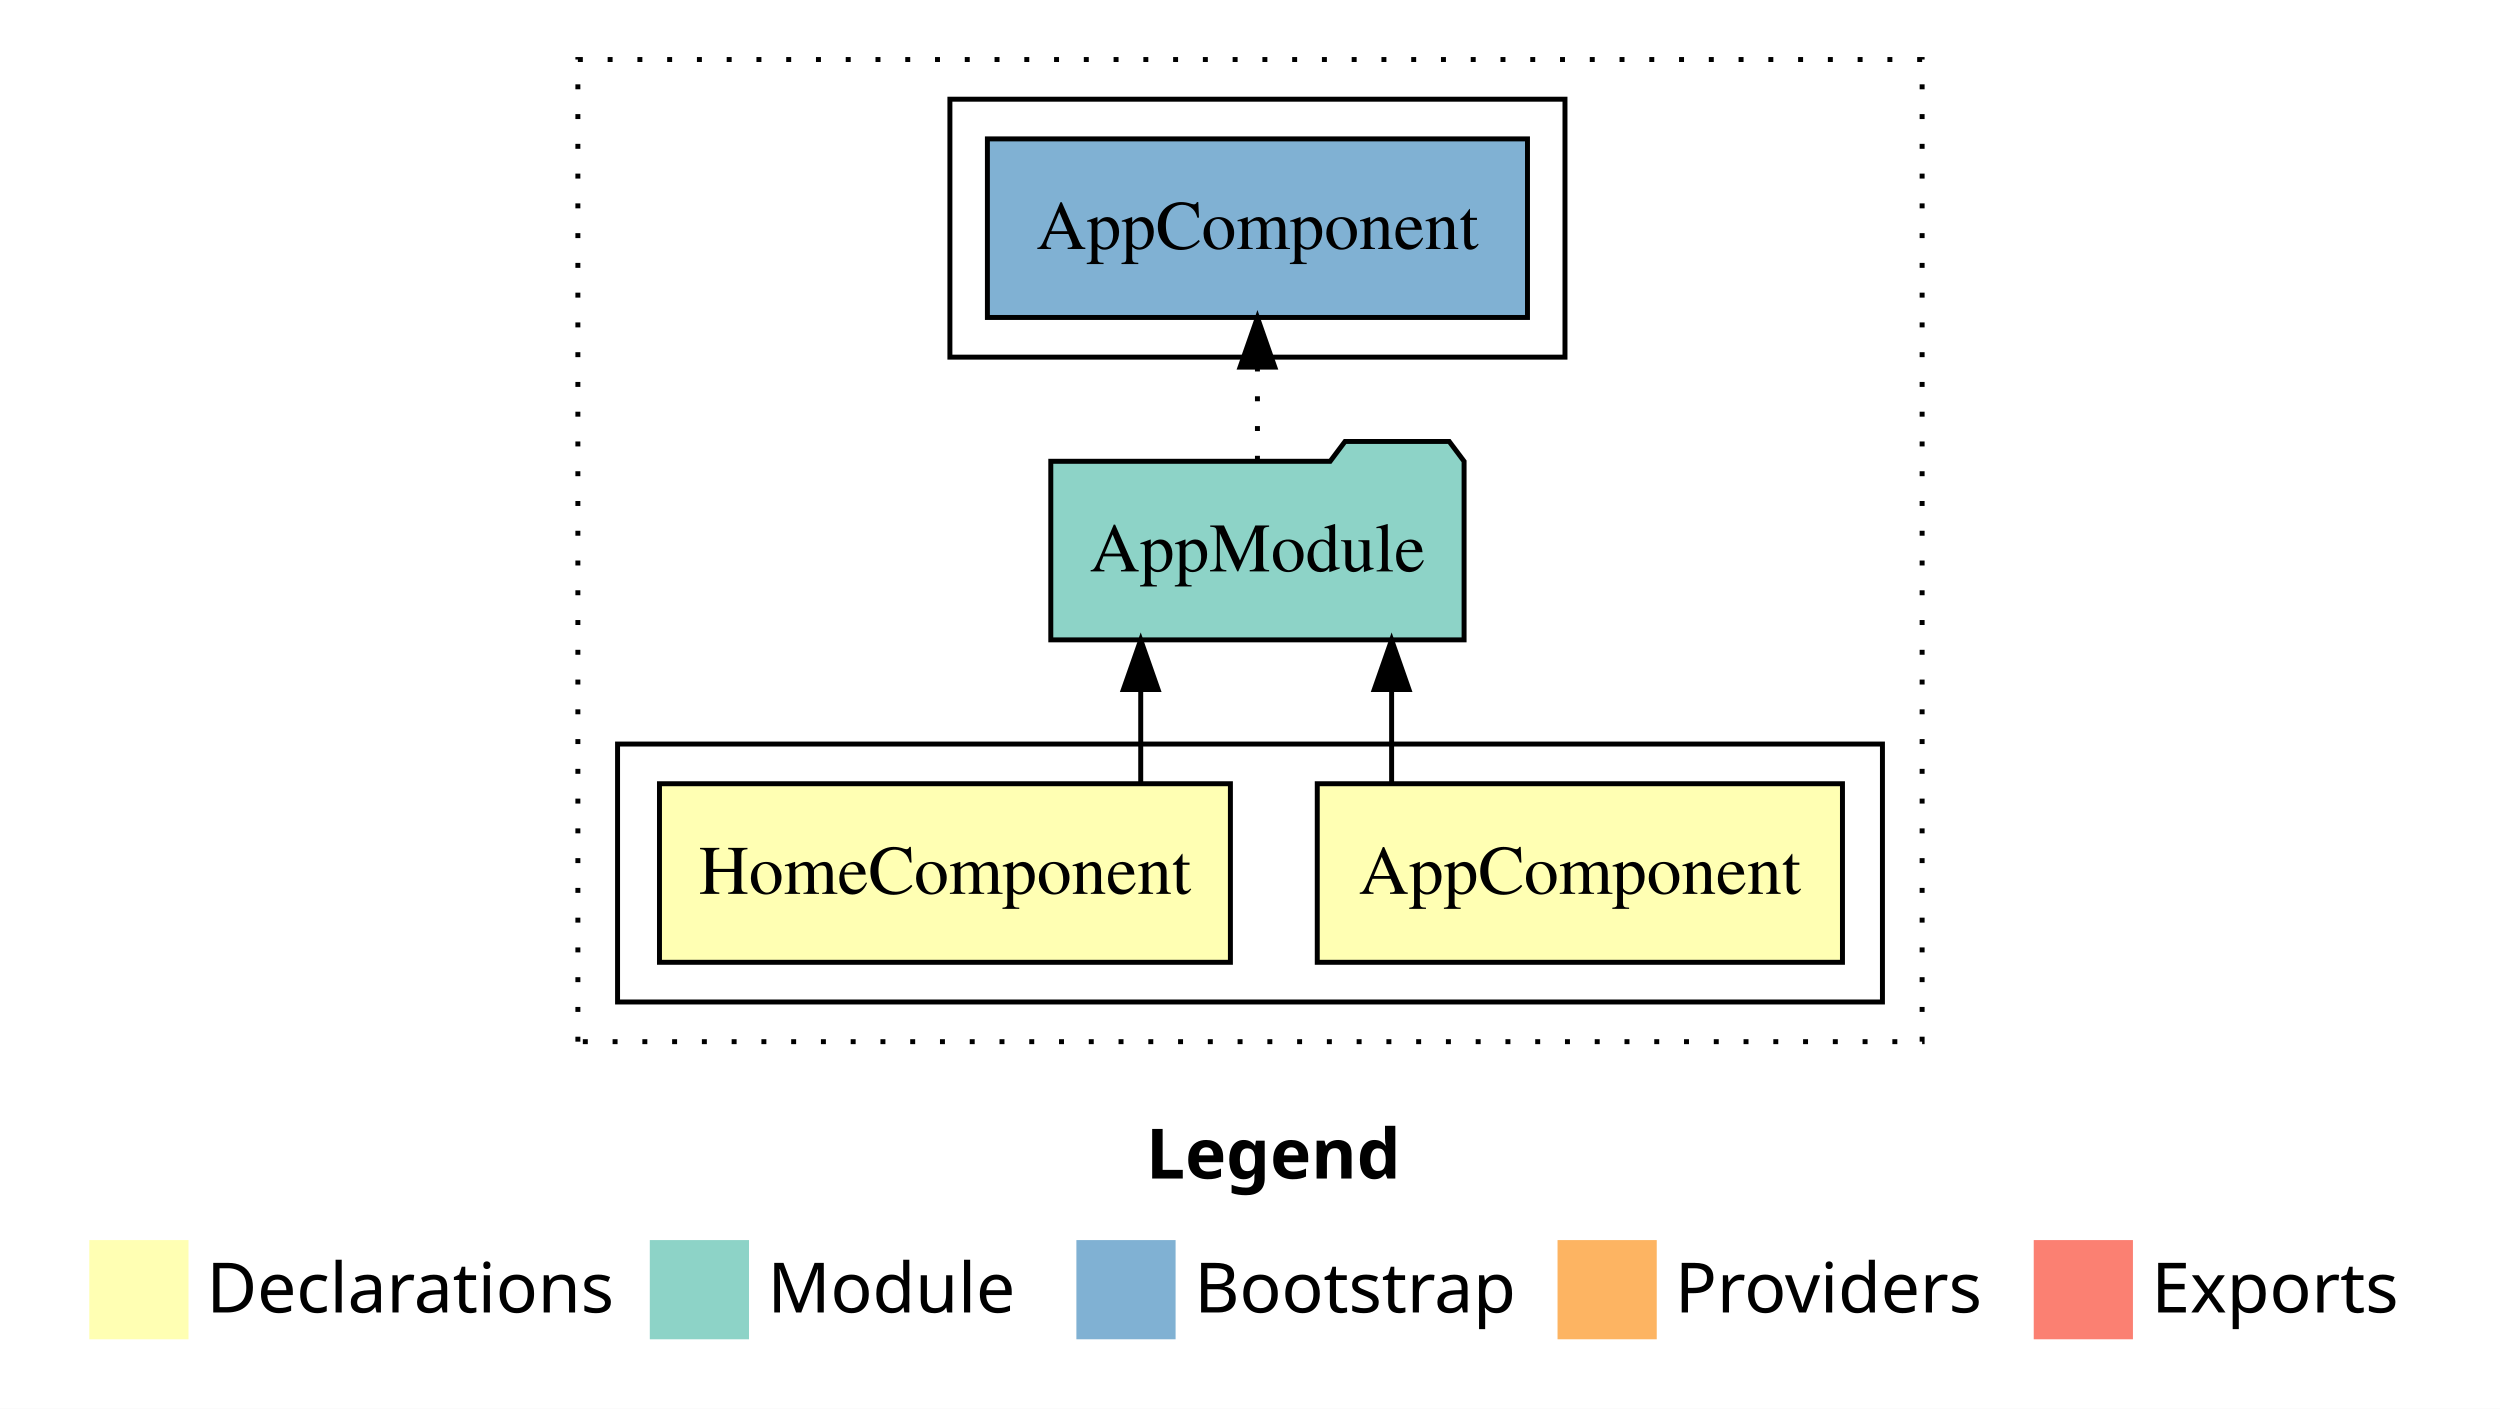
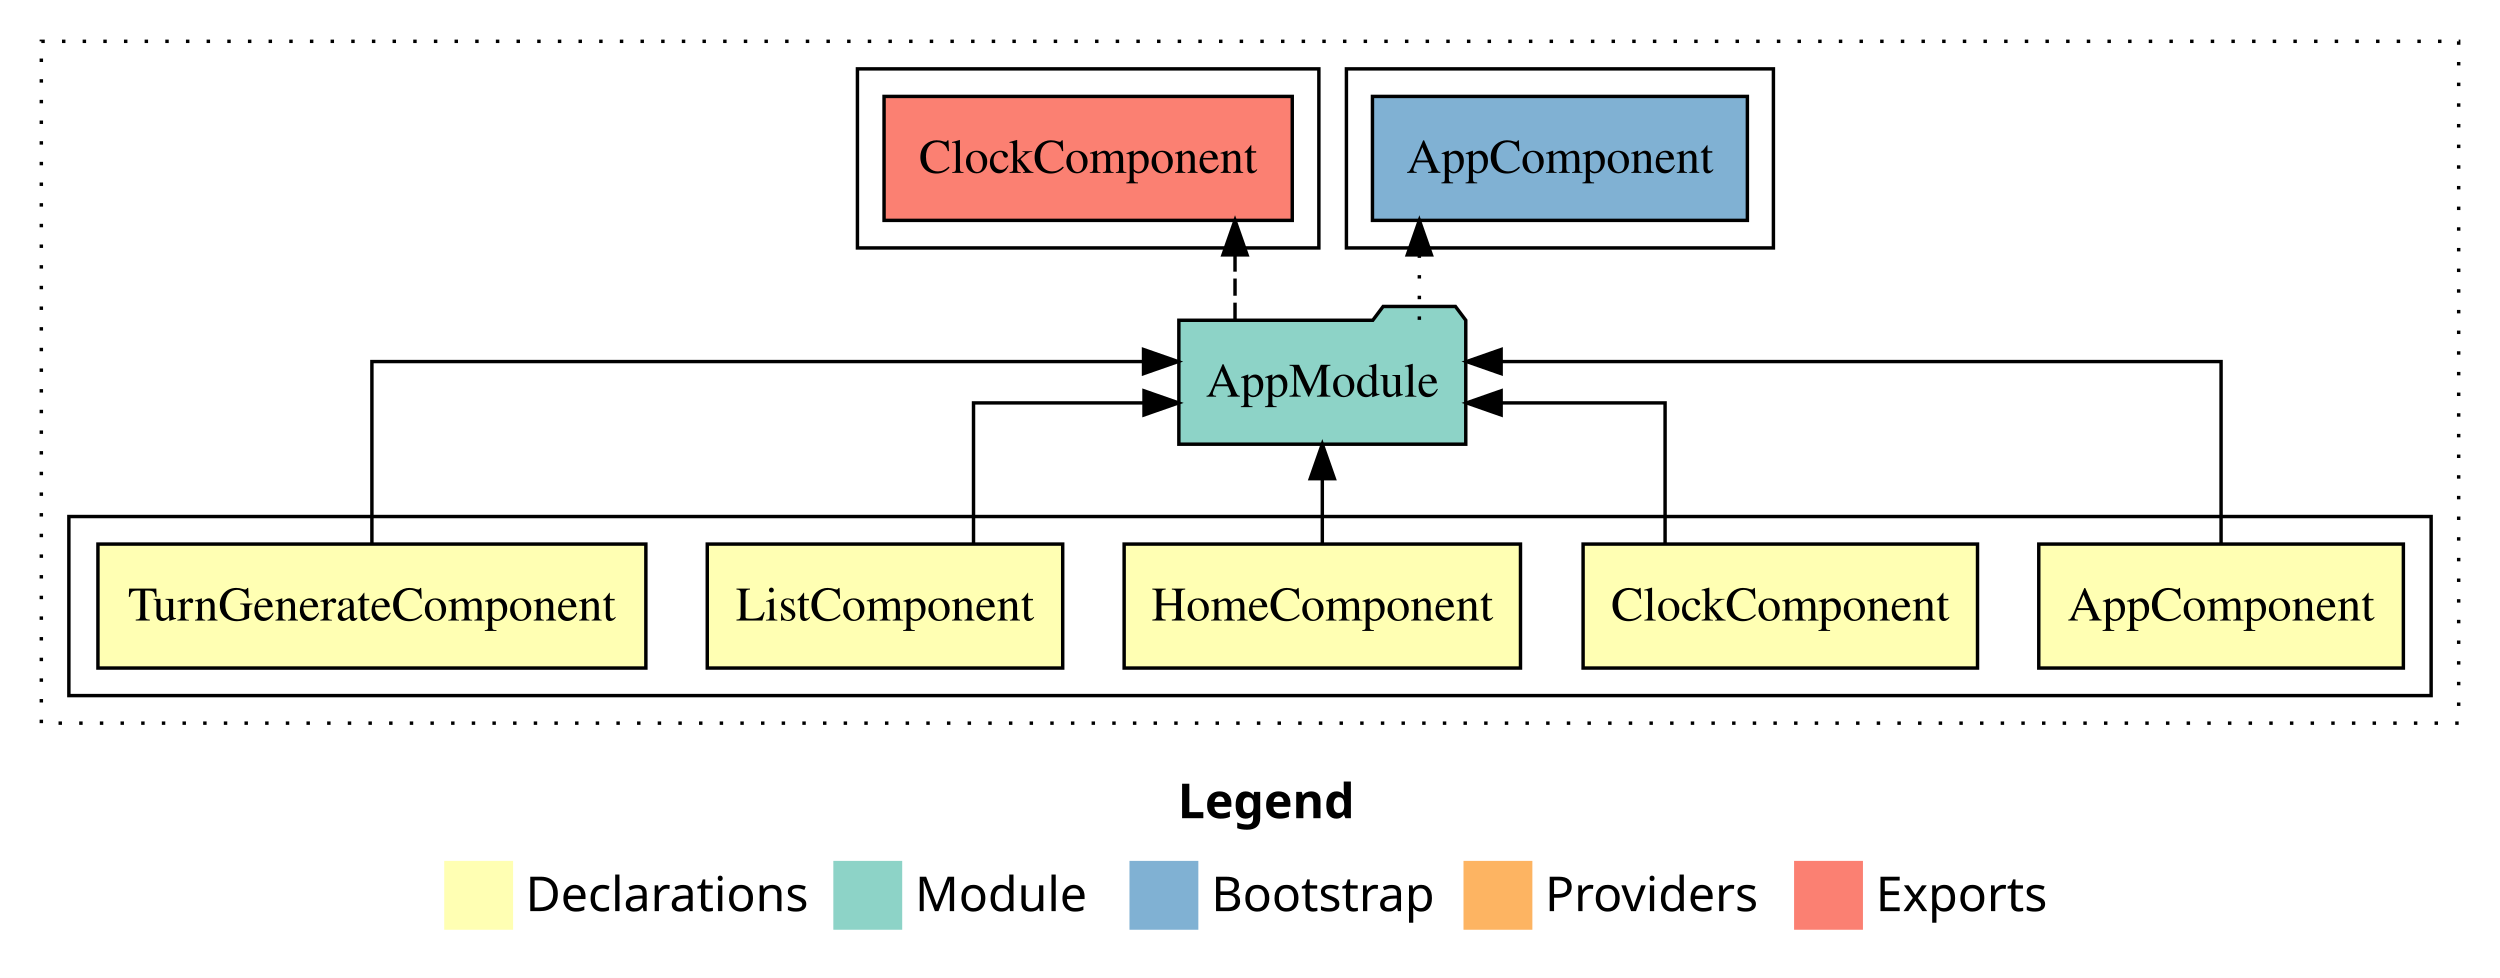
- <svg xmlns="http://www.w3.org/2000/svg" width="504pt" height="284pt" viewBox="0.00 0.00 504.00 284.00">
+ <svg xmlns="http://www.w3.org/2000/svg" width="726pt" height="284pt" viewBox="0.00 0.00 726.00 284.00">
  <g id="graph0" class="graph" transform="scale(1 1) rotate(0) translate(4 280)">
-     <polygon fill="white" stroke="transparent" points="-4,4 -4,-280 500,-280 500,4 -4,4" />
-     <text text-anchor="start" x="227.01" y="-42.4" font-family="sans-serif" font-weight="bold" font-size="14.00">Legend</text>
-     <polygon fill="#ffffb3" stroke="transparent" points="14,-10 14,-30 34,-30 34,-10 14,-10" />
-     <text text-anchor="start" x="37.63" y="-15.4" font-family="sans-serif" font-size="14.00">  Declarations</text>
-     <polygon fill="#8dd3c7" stroke="transparent" points="127,-10 127,-30 147,-30 147,-10 127,-10" />
-     <text text-anchor="start" x="150.73" y="-15.4" font-family="sans-serif" font-size="14.00">  Module</text>
-     <polygon fill="#80b1d3" stroke="transparent" points="213,-10 213,-30 233,-30 233,-10 213,-10" />
-     <text text-anchor="start" x="236.78" y="-15.4" font-family="sans-serif" font-size="14.00">  Bootstrap</text>
-     <polygon fill="#fdb462" stroke="transparent" points="310,-10 310,-30 330,-30 330,-10 310,-10" />
-     <text text-anchor="start" x="333.67" y="-15.4" font-family="sans-serif" font-size="14.00">  Providers</text>
-     <polygon fill="#fb8072" stroke="transparent" points="406,-10 406,-30 426,-30 426,-10 406,-10" />
-     <text text-anchor="start" x="429.73" y="-15.4" font-family="sans-serif" font-size="14.00">  Exports</text>
+     <polygon fill="white" stroke="transparent" points="-4,4 -4,-280 722,-280 722,4 -4,4" />
+     <text text-anchor="start" x="338.01" y="-42.4" font-family="sans-serif" font-weight="bold" font-size="14.00">Legend</text>
+     <polygon fill="#ffffb3" stroke="transparent" points="125,-10 125,-30 145,-30 145,-10 125,-10" />
+     <text text-anchor="start" x="148.63" y="-15.4" font-family="sans-serif" font-size="14.00">  Declarations</text>
+     <polygon fill="#8dd3c7" stroke="transparent" points="238,-10 238,-30 258,-30 258,-10 238,-10" />
+     <text text-anchor="start" x="261.73" y="-15.4" font-family="sans-serif" font-size="14.00">  Module</text>
+     <polygon fill="#80b1d3" stroke="transparent" points="324,-10 324,-30 344,-30 344,-10 324,-10" />
+     <text text-anchor="start" x="347.78" y="-15.4" font-family="sans-serif" font-size="14.00">  Bootstrap</text>
+     <polygon fill="#fdb462" stroke="transparent" points="421,-10 421,-30 441,-30 441,-10 421,-10" />
+     <text text-anchor="start" x="444.67" y="-15.4" font-family="sans-serif" font-size="14.00">  Providers</text>
+     <polygon fill="#fb8072" stroke="transparent" points="517,-10 517,-30 537,-30 537,-10 517,-10" />
+     <text text-anchor="start" x="540.73" y="-15.4" font-family="sans-serif" font-size="14.00">  Exports</text>
    <g id="clust1" class="cluster">
-       <polygon fill="none" stroke="black" stroke-dasharray="1,5" points="112.5,-70 112.5,-268 383.5,-268 383.5,-70 112.5,-70" />
+       <polygon fill="none" stroke="black" stroke-dasharray="1,5" points="8,-70 8,-268 710,-268 710,-70 8,-70" />
    </g>
    <g id="clust2" class="cluster">
-       <polygon fill="none" stroke="black" points="120.5,-78 120.5,-130 375.5,-130 375.5,-78 120.5,-78" />
+       <polygon fill="none" stroke="black" points="16,-78 16,-130 702,-130 702,-78 16,-78" />
    </g>
-     <g id="clust7" class="cluster">
-       <polygon fill="none" stroke="black" points="187.5,-208 187.5,-260 311.5,-260 311.5,-208 187.5,-208" />
+     <g id="clust10" class="cluster">
+       <polygon fill="none" stroke="black" points="387,-208 387,-260 511,-260 511,-208 387,-208" />
+     </g>
+     <g id="clust9" class="cluster">
+       <polygon fill="none" stroke="black" points="245,-208 245,-260 379,-260 379,-208 245,-208" />
    </g>
    <g id="node1" class="node">
-       <polygon fill="#ffffb3" stroke="black" points="367.44,-122 261.56,-122 261.56,-86 367.44,-86 367.44,-122" />
-       <text text-anchor="middle" x="314.5" y="-99.8" font-family="Times,serif" font-size="14.00">AppComponent</text>
+       <polygon fill="#ffffb3" stroke="black" points="693.94,-122 588.06,-122 588.06,-86 693.94,-86 693.94,-122" />
+       <text text-anchor="middle" x="641" y="-99.8" font-family="Times,serif" font-size="14.00">AppComponent</text>
+     </g>
+     <g id="node6" class="node">
+       <polygon fill="#8dd3c7" stroke="black" points="421.66,-187 418.66,-191 397.66,-191 394.66,-187 338.34,-187 338.34,-151 421.66,-151 421.66,-187" />
+       <text text-anchor="middle" x="380" y="-164.8" font-family="Times,serif" font-size="14.00">AppModule</text>
+     </g>
+     <g id="edge1" class="edge">
+       <path fill="none" stroke="black" d="M641,-122.28C641,-143.32 641,-175 641,-175 641,-175 431.93,-175 431.93,-175" />
+       <polygon fill="black" stroke="black" points="431.93,-171.5 421.93,-175 431.93,-178.5 431.93,-171.5" />
+     </g>
+     <g id="node2" class="node">
+       <polygon fill="#ffffb3" stroke="black" points="570.27,-122 455.73,-122 455.73,-86 570.27,-86 570.27,-122" />
+       <text text-anchor="middle" x="513" y="-99.8" font-family="Times,serif" font-size="14.00">ClockComponent</text>
+     </g>
+     <g id="edge2" class="edge">
+       <path fill="none" stroke="black" d="M479.54,-122.02C479.54,-139.37 479.54,-163 479.54,-163 479.54,-163 431.93,-163 431.93,-163" />
+       <polygon fill="black" stroke="black" points="431.93,-159.5 421.93,-163 431.93,-166.5 431.93,-159.5" />
    </g>
    <g id="node3" class="node">
-       <polygon fill="#8dd3c7" stroke="black" points="291.16,-187 288.16,-191 267.16,-191 264.16,-187 207.84,-187 207.84,-151 291.16,-151 291.16,-187" />
-       <text text-anchor="middle" x="249.5" y="-164.8" font-family="Times,serif" font-size="14.00">AppModule</text>
+       <polygon fill="#ffffb3" stroke="black" points="437.55,-122 322.45,-122 322.45,-86 437.55,-86 437.55,-122" />
+       <text text-anchor="middle" x="380" y="-99.8" font-family="Times,serif" font-size="14.00">HomeComponent</text>
    </g>
-     <g id="edge1" class="edge">
-       <path fill="none" stroke="black" d="M276.55,-122.11C276.55,-122.11 276.55,-140.99 276.55,-140.99" />
-       <polygon fill="black" stroke="black" points="273.05,-140.99 276.55,-150.99 280.05,-140.99 273.05,-140.99" />
-     </g>
-     <g id="node2" class="node">
-       <polygon fill="#ffffb3" stroke="black" points="244.05,-122 128.95,-122 128.95,-86 244.05,-86 244.05,-122" />
-       <text text-anchor="middle" x="186.5" y="-99.8" font-family="Times,serif" font-size="14.00">HomeComponent</text>
-     </g>
-     <g id="edge2" class="edge">
-       <path fill="none" stroke="black" d="M225.97,-122.11C225.97,-122.11 225.97,-140.99 225.97,-140.99" />
-       <polygon fill="black" stroke="black" points="222.47,-140.99 225.97,-150.99 229.47,-140.99 222.47,-140.99" />
+     <g id="edge3" class="edge">
+       <path fill="none" stroke="black" d="M380,-122.11C380,-122.11 380,-140.99 380,-140.99" />
+       <polygon fill="black" stroke="black" points="376.5,-140.99 380,-150.99 383.5,-140.99 376.5,-140.99" />
    </g>
    <g id="node4" class="node">
-       <polygon fill="#80b1d3" stroke="black" points="303.94,-252 195.06,-252 195.06,-216 303.94,-216 303.94,-252" />
-       <text text-anchor="middle" x="249.5" y="-229.8" font-family="Times,serif" font-size="14.00">AppComponent </text>
+       <polygon fill="#ffffb3" stroke="black" points="304.61,-122 201.39,-122 201.39,-86 304.61,-86 304.61,-122" />
+       <text text-anchor="middle" x="253" y="-99.8" font-family="Times,serif" font-size="14.00">ListComponent</text>
    </g>
-     <g id="edge3" class="edge">
-       <path fill="none" stroke="black" stroke-dasharray="1,5" d="M249.5,-187.11C249.5,-187.11 249.5,-205.99 249.5,-205.99" />
-       <polygon fill="black" stroke="black" points="246,-205.99 249.5,-215.99 253,-205.99 246,-205.99" />
+     <g id="edge4" class="edge">
+       <path fill="none" stroke="black" d="M278.71,-122.02C278.71,-139.37 278.71,-163 278.71,-163 278.71,-163 328.22,-163 328.22,-163" />
+       <polygon fill="black" stroke="black" points="328.22,-166.5 338.22,-163 328.22,-159.5 328.22,-166.5" />
+     </g>
+     <g id="node5" class="node">
+       <polygon fill="#ffffb3" stroke="black" points="183.56,-122 24.44,-122 24.44,-86 183.56,-86 183.56,-122" />
+       <text text-anchor="middle" x="104" y="-99.8" font-family="Times,serif" font-size="14.00">TurnGenerateComponent</text>
+     </g>
+     <g id="edge5" class="edge">
+       <path fill="none" stroke="black" d="M104,-122.28C104,-143.32 104,-175 104,-175 104,-175 328.08,-175 328.08,-175" />
+       <polygon fill="black" stroke="black" points="328.08,-178.5 338.08,-175 328.08,-171.5 328.08,-178.5" />
+     </g>
+     <g id="node7" class="node">
+       <polygon fill="#fb8072" stroke="black" points="371.27,-252 252.73,-252 252.73,-216 371.27,-216 371.27,-252" />
+       <text text-anchor="middle" x="312" y="-229.8" font-family="Times,serif" font-size="14.00">ClockComponent </text>
+     </g>
+     <g id="edge6" class="edge">
+       <path fill="none" stroke="black" stroke-dasharray="5,2" d="M354.65,-187.11C354.65,-187.11 354.65,-205.99 354.65,-205.99" />
+       <polygon fill="black" stroke="black" points="351.15,-205.99 354.65,-215.99 358.15,-205.99 351.15,-205.99" />
+     </g>
+     <g id="node8" class="node">
+       <polygon fill="#80b1d3" stroke="black" points="503.44,-252 394.56,-252 394.56,-216 503.44,-216 503.44,-252" />
+       <text text-anchor="middle" x="449" y="-229.8" font-family="Times,serif" font-size="14.00">AppComponent </text>
+     </g>
+     <g id="edge7" class="edge">
+       <path fill="none" stroke="black" stroke-dasharray="1,5" d="M408.18,-187.11C408.18,-187.11 408.18,-205.99 408.18,-205.99" />
+       <polygon fill="black" stroke="black" points="404.68,-205.99 408.18,-215.99 411.68,-205.99 404.68,-205.99" />
    </g>
  </g>
</svg>
